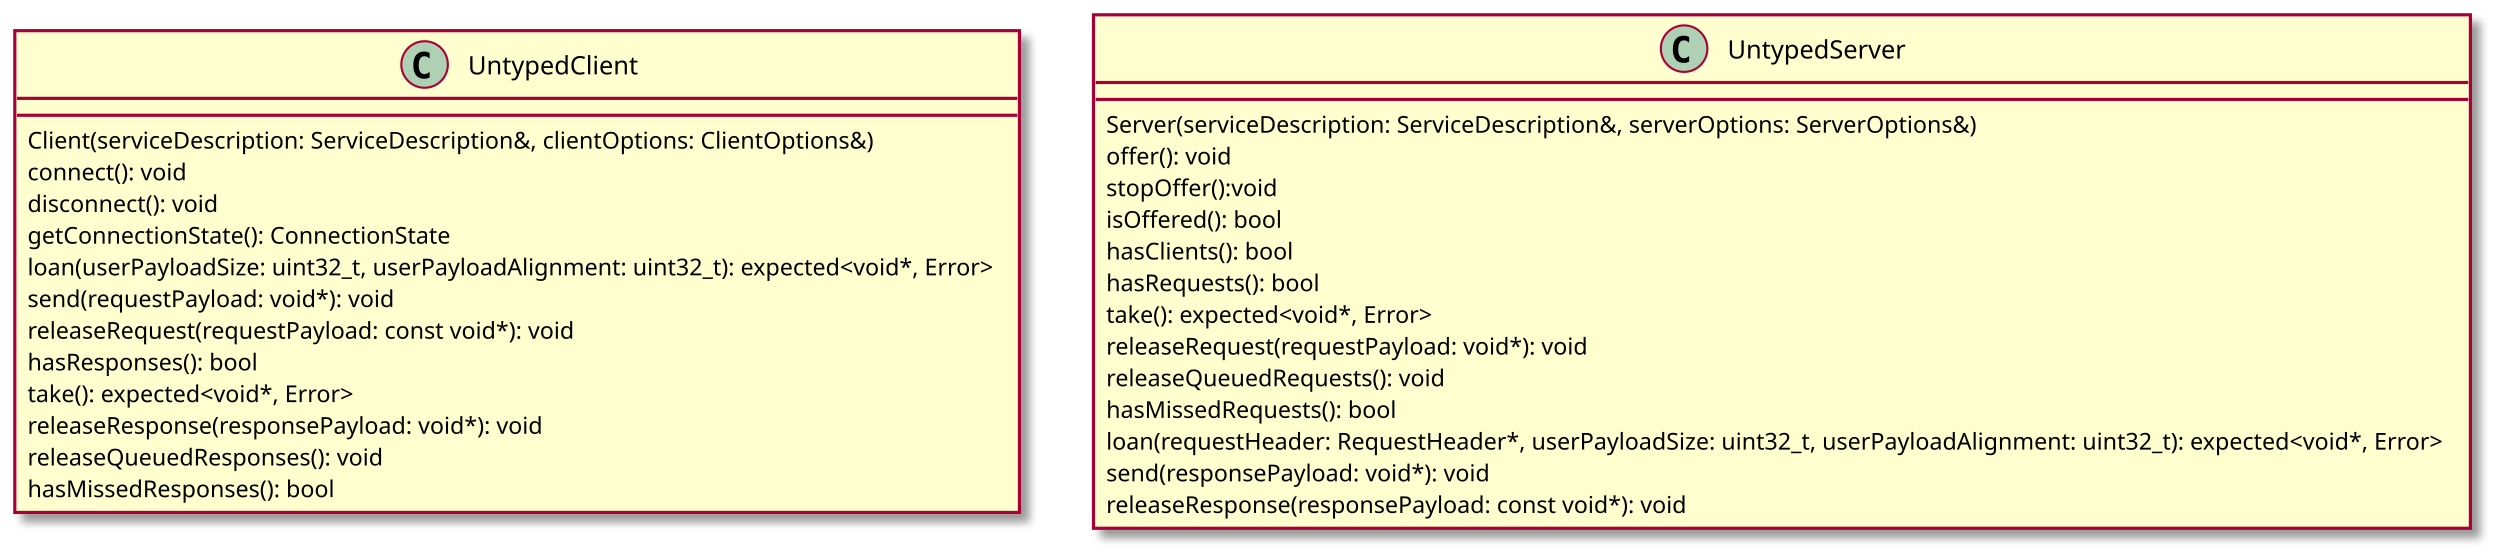
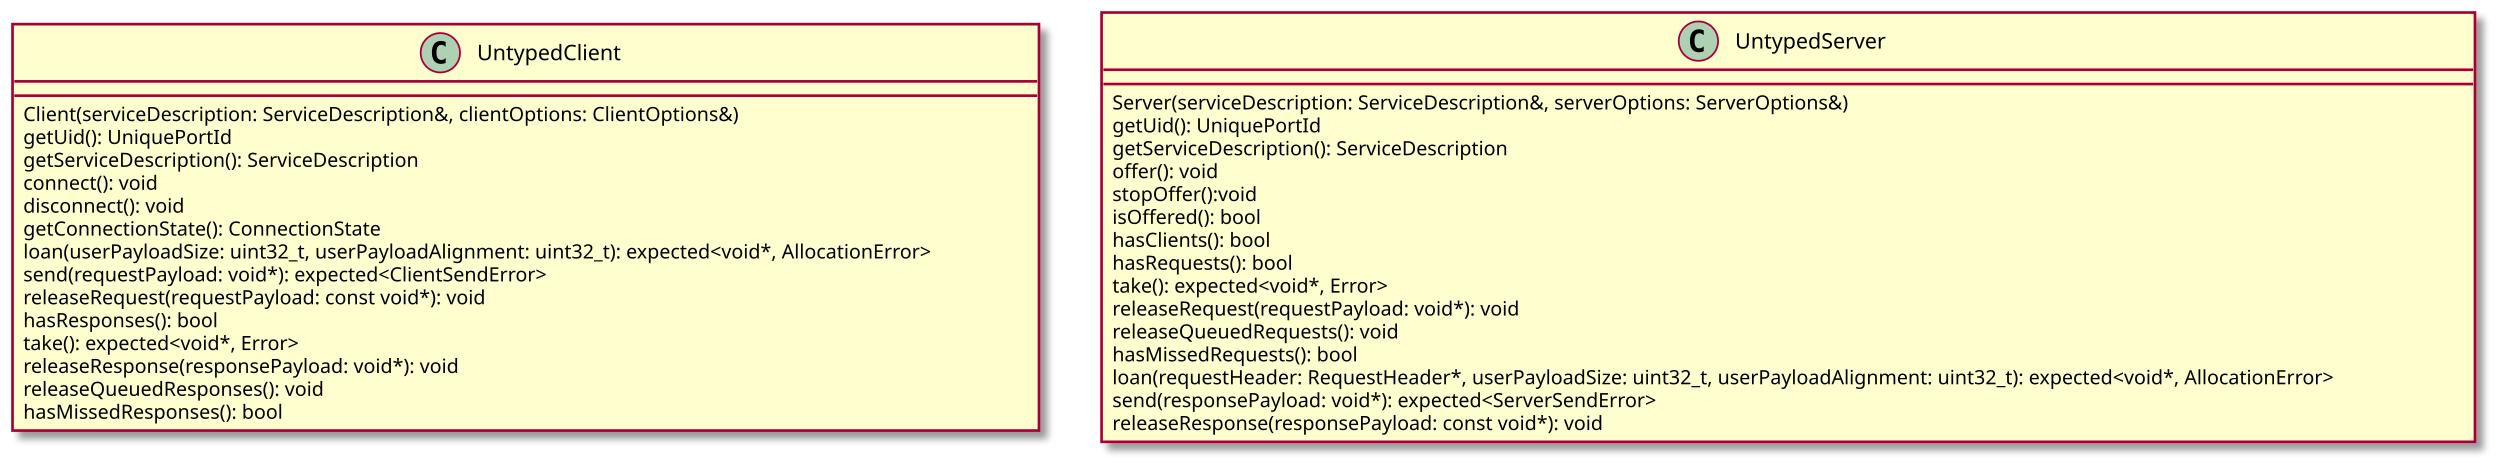
- <svg xmlns="http://www.w3.org/2000/svg" contentScriptType="application/ecmascript" contentStyleType="text/css" height="263px" preserveAspectRatio="none" style="width:1182px;height:263px;background:#EEEBDC;" version="1.1" viewBox="0 0 1182 263" width="1182px" zoomAndPan="magnify">
+ <svg xmlns="http://www.w3.org/2000/svg" contentScriptType="application/ecmascript" contentStyleType="text/css" height="261px" preserveAspectRatio="none" style="width:1398px;height:261px;background:#EEEBDC;" version="1.1" viewBox="0 0 1398 261" width="1398px" zoomAndPan="magnify">
  <defs>
-     <filter height="300%" id="f1h9ct4q06vfy8" width="300%" x="-1" y="-1">
+     <filter height="300%" id="fawo9ch8y08jk" width="300%" x="-1" y="-1">
      <feGaussianBlur result="blurOut" stdDeviation="2.0" />
      <feColorMatrix in="blurOut" result="blurOut2" type="matrix" values="0 0 0 0 0 0 0 0 0 0 0 0 0 0 0 0 0 0 .4 0" />
      <feOffset dx="4.0" dy="4.0" in="blurOut2" result="blurOut3" />
      <feBlend in="SourceGraphic" in2="blurOut3" mode="normal" />
    </filter>
  </defs>
  <g>
-     <rect codeLine="2" fill="#FEFECE" filter="url(#f1h9ct4q06vfy8)" height="227.783" id="UntypedClient" style="stroke:#A80036;stroke-width:1.5;" width="475" x="7" y="14.5" />
-     <ellipse cx="200.75" cy="30.5" fill="#ADD1B2" rx="11" ry="11" style="stroke:#A80036;stroke-width:1.0;" />
-     <path d="M200.547,37.234 Q198.062,37.234 196.734,35.594 Q195.422,33.922 195.422,30.812 Q195.422,27.688 196.734,26.031 Q198.062,24.375 200.547,24.375 Q201.266,24.375 201.922,24.531 Q202.562,24.688 203.125,24.984 L203.125,27.703 Q202.766,27.359 202.469,27.172 Q202.172,26.969 201.906,26.844 Q201.594,26.703 201.281,26.641 Q200.984,26.578 200.672,26.578 Q199.344,26.578 198.656,27.641 Q197.969,28.734 197.969,30.812 Q197.969,32.906 198.656,33.969 Q199.344,35.047 200.672,35.047 Q201.312,35.047 201.906,34.766 Q202.203,34.641 202.484,34.453 Q202.781,34.25 203.125,33.922 L203.125,36.641 Q202.547,36.938 201.906,37.094 Q201.281,37.234 200.547,37.234 Z " fill="#000000" />
-     <text fill="#000000" font-family="sans-serif" font-size="12" lengthAdjust="spacing" textLength="79" x="221.25" y="35.156">UntypedClient</text>
-     <line style="stroke:#A80036;stroke-width:1.5;" x1="8" x2="481" y1="46.5" y2="46.5" />
-     <line style="stroke:#A80036;stroke-width:1.5;" x1="8" x2="481" y1="54.5" y2="54.5" />
-     <text fill="#000000" font-family="sans-serif" font-size="11" lengthAdjust="spacing" textLength="405" x="13" y="70.259">Client(serviceDescription: ServiceDescription&amp;, clientOptions: ClientOptions&amp;)</text>
-     <text fill="#000000" font-family="sans-serif" font-size="11" lengthAdjust="spacing" textLength="76" x="13" y="85.241">connect(): void</text>
-     <text fill="#000000" font-family="sans-serif" font-size="11" lengthAdjust="spacing" textLength="91" x="13" y="100.223">disconnect(): void</text>
-     <text fill="#000000" font-family="sans-serif" font-size="11" lengthAdjust="spacing" textLength="201" x="13" y="115.205">getConnectionState(): ConnectionState</text>
-     <text fill="#000000" font-family="sans-serif" font-size="11" lengthAdjust="spacing" textLength="463" x="13" y="130.186">loan(userPayloadSize: uint32_t, userPayloadAlignment: uint32_t): expected&lt;void*, Error&gt;</text>
-     <text fill="#000000" font-family="sans-serif" font-size="11" lengthAdjust="spacing" textLength="177" x="13" y="145.168">send(requestPayload: void*): void</text>
-     <text fill="#000000" font-family="sans-serif" font-size="11" lengthAdjust="spacing" textLength="262" x="13" y="160.15">releaseRequest(requestPayload: const void*): void</text>
-     <text fill="#000000" font-family="sans-serif" font-size="11" lengthAdjust="spacing" textLength="109" x="13" y="175.132">hasResponses(): bool</text>
-     <text fill="#000000" font-family="sans-serif" font-size="11" lengthAdjust="spacing" textLength="156" x="13" y="190.114">take(): expected&lt;void*, Error&gt;</text>
-     <text fill="#000000" font-family="sans-serif" font-size="11" lengthAdjust="spacing" textLength="247" x="13" y="205.096">releaseResponse(responsePayload: void*): void</text>
-     <text fill="#000000" font-family="sans-serif" font-size="11" lengthAdjust="spacing" textLength="169" x="13" y="220.078">releaseQueuedResponses(): void</text>
-     <text fill="#000000" font-family="sans-serif" font-size="11" lengthAdjust="spacing" textLength="145" x="13" y="235.06">hasMissedResponses(): bool</text>
-     <rect codeLine="17" fill="#FEFECE" filter="url(#f1h9ct4q06vfy8)" height="242.764" id="UntypedServer" style="stroke:#A80036;stroke-width:1.5;" width="651" x="517" y="7" />
-     <ellipse cx="796.25" cy="23" fill="#ADD1B2" rx="11" ry="11" style="stroke:#A80036;stroke-width:1.0;" />
-     <path d="M796.047,29.734 Q793.562,29.734 792.234,28.094 Q790.922,26.422 790.922,23.312 Q790.922,20.188 792.234,18.531 Q793.562,16.875 796.047,16.875 Q796.766,16.875 797.422,17.031 Q798.062,17.188 798.625,17.484 L798.625,20.203 Q798.266,19.859 797.969,19.672 Q797.672,19.469 797.406,19.344 Q797.094,19.203 796.781,19.141 Q796.484,19.078 796.172,19.078 Q794.844,19.078 794.156,20.141 Q793.469,21.234 793.469,23.312 Q793.469,25.406 794.156,26.469 Q794.844,27.547 796.172,27.547 Q796.812,27.547 797.406,27.266 Q797.703,27.141 797.984,26.953 Q798.281,26.75 798.625,26.422 L798.625,29.141 Q798.047,29.438 797.406,29.594 Q796.781,29.734 796.047,29.734 Z " fill="#000000" />
-     <text fill="#000000" font-family="sans-serif" font-size="12" lengthAdjust="spacing" textLength="84" x="816.75" y="27.656">UntypedServer</text>
-     <line style="stroke:#A80036;stroke-width:1.5;" x1="518" x2="1167" y1="39" y2="39" />
-     <line style="stroke:#A80036;stroke-width:1.5;" x1="518" x2="1167" y1="47" y2="47" />
-     <text fill="#000000" font-family="sans-serif" font-size="11" lengthAdjust="spacing" textLength="418" x="523" y="62.759">Server(serviceDescription: ServiceDescription&amp;, serverOptions: ServerOptions&amp;)</text>
-     <text fill="#000000" font-family="sans-serif" font-size="11" lengthAdjust="spacing" textLength="61" x="523" y="77.741">offer(): void</text>
-     <text fill="#000000" font-family="sans-serif" font-size="11" lengthAdjust="spacing" textLength="83" x="523" y="92.723">stopOffer():void</text>
-     <text fill="#000000" font-family="sans-serif" font-size="11" lengthAdjust="spacing" textLength="85" x="523" y="107.705">isOffered(): bool</text>
-     <text fill="#000000" font-family="sans-serif" font-size="11" lengthAdjust="spacing" textLength="89" x="523" y="122.686">hasClients(): bool</text>
-     <text fill="#000000" font-family="sans-serif" font-size="11" lengthAdjust="spacing" textLength="101" x="523" y="137.668">hasRequests(): bool</text>
-     <text fill="#000000" font-family="sans-serif" font-size="11" lengthAdjust="spacing" textLength="156" x="523" y="152.65">take(): expected&lt;void*, Error&gt;</text>
-     <text fill="#000000" font-family="sans-serif" font-size="11" lengthAdjust="spacing" textLength="231" x="523" y="167.632">releaseRequest(requestPayload: void*): void</text>
-     <text fill="#000000" font-family="sans-serif" font-size="11" lengthAdjust="spacing" textLength="161" x="523" y="182.614">releaseQueuedRequests(): void</text>
-     <text fill="#000000" font-family="sans-serif" font-size="11" lengthAdjust="spacing" textLength="137" x="523" y="197.596">hasMissedRequests(): bool</text>
-     <text fill="#000000" font-family="sans-serif" font-size="11" lengthAdjust="spacing" textLength="639" x="523" y="212.578">loan(requestHeader: RequestHeader*, userPayloadSize: uint32_t, userPayloadAlignment: uint32_t): expected&lt;void*, Error&gt;</text>
-     <text fill="#000000" font-family="sans-serif" font-size="11" lengthAdjust="spacing" textLength="185" x="523" y="227.56">send(responsePayload: void*): void</text>
-     <text fill="#000000" font-family="sans-serif" font-size="11" lengthAdjust="spacing" textLength="278" x="523" y="242.542">releaseResponse(responsePayload: const void*): void</text>
+     <rect codeLine="2" fill="#FEFECE" filter="url(#fawo9ch8y08jk)" height="227.266" id="UntypedClient" style="stroke:#A80036;stroke-width:1.5;" width="574" x="7" y="13.5" />
+     <ellipse cx="246.25" cy="29.5" fill="#ADD1B2" rx="11" ry="11" style="stroke:#A80036;stroke-width:1.0;" />
+     <path d="M249.219,35.141 Q248.641,35.438 248,35.578 Q247.359,35.734 246.656,35.734 Q244.156,35.734 242.828,34.094 Q241.516,32.438 241.516,29.312 Q241.516,26.188 242.828,24.531 Q244.156,22.875 246.656,22.875 Q247.359,22.875 248,23.031 Q248.656,23.188 249.219,23.484 L249.219,26.203 Q248.594,25.625 248,25.359 Q247.406,25.078 246.781,25.078 Q245.438,25.078 244.75,26.156 Q244.062,27.219 244.062,29.312 Q244.062,31.406 244.75,32.484 Q245.438,33.547 246.781,33.547 Q247.406,33.547 248,33.281 Q248.594,33 249.219,32.422 L249.219,35.141 Z " fill="#000000" />
+     <text fill="#000000" font-family="sans-serif" font-size="12" lengthAdjust="spacing" textLength="87" x="266.75" y="33.654">UntypedClient</text>
+     <line style="stroke:#A80036;stroke-width:1.5;" x1="8" x2="580" y1="45.5" y2="45.5" />
+     <line style="stroke:#A80036;stroke-width:1.5;" x1="8" x2="580" y1="53.5" y2="53.5" />
+     <text fill="#000000" font-family="sans-serif" font-size="11" lengthAdjust="spacing" textLength="445" x="13" y="67.71">Client(serviceDescription: ServiceDescription&amp;, clientOptions: ClientOptions&amp;)</text>
+     <text fill="#000000" font-family="sans-serif" font-size="11" lengthAdjust="spacing" textLength="124" x="13" y="80.515">getUid(): UniquePortId</text>
+     <text fill="#000000" font-family="sans-serif" font-size="11" lengthAdjust="spacing" textLength="246" x="13" y="93.32">getServiceDescription(): ServiceDescription</text>
+     <text fill="#000000" font-family="sans-serif" font-size="11" lengthAdjust="spacing" textLength="83" x="13" y="106.124">connect(): void</text>
+     <text fill="#000000" font-family="sans-serif" font-size="11" lengthAdjust="spacing" textLength="100" x="13" y="118.929">disconnect(): void</text>
+     <text fill="#000000" font-family="sans-serif" font-size="11" lengthAdjust="spacing" textLength="220" x="13" y="131.734">getConnectionState(): ConnectionState</text>
+     <text fill="#000000" font-family="sans-serif" font-size="11" lengthAdjust="spacing" textLength="562" x="13" y="144.539">loan(userPayloadSize: uint32_t, userPayloadAlignment: uint32_t): expected&lt;void*, AllocationError&gt;</text>
+     <text fill="#000000" font-family="sans-serif" font-size="11" lengthAdjust="spacing" textLength="328" x="13" y="157.343">send(requestPayload: void*): expected&lt;ClientSendError&gt;</text>
+     <text fill="#000000" font-family="sans-serif" font-size="11" lengthAdjust="spacing" textLength="288" x="13" y="170.148">releaseRequest(requestPayload: const void*): void</text>
+     <text fill="#000000" font-family="sans-serif" font-size="11" lengthAdjust="spacing" textLength="124" x="13" y="182.953">hasResponses(): bool</text>
+     <text fill="#000000" font-family="sans-serif" font-size="11" lengthAdjust="spacing" textLength="175" x="13" y="195.757">take(): expected&lt;void*, Error&gt;</text>
+     <text fill="#000000" font-family="sans-serif" font-size="11" lengthAdjust="spacing" textLength="273" x="13" y="208.562">releaseResponse(responsePayload: void*): void</text>
+     <text fill="#000000" font-family="sans-serif" font-size="11" lengthAdjust="spacing" textLength="189" x="13" y="221.367">releaseQueuedResponses(): void</text>
+     <text fill="#000000" font-family="sans-serif" font-size="11" lengthAdjust="spacing" textLength="164" x="13" y="234.171">hasMissedResponses(): bool</text>
+     <rect codeLine="19" fill="#FEFECE" filter="url(#fawo9ch8y08jk)" height="240.07" id="UntypedServer" style="stroke:#A80036;stroke-width:1.5;" width="768" x="616" y="7" />
+     <ellipse cx="949.75" cy="23" fill="#ADD1B2" rx="11" ry="11" style="stroke:#A80036;stroke-width:1.0;" />
+     <path d="M952.719,28.641 Q952.141,28.938 951.5,29.078 Q950.859,29.234 950.156,29.234 Q947.656,29.234 946.328,27.594 Q945.016,25.938 945.016,22.812 Q945.016,19.688 946.328,18.031 Q947.656,16.375 950.156,16.375 Q950.859,16.375 951.5,16.531 Q952.156,16.688 952.719,16.984 L952.719,19.703 Q952.094,19.125 951.5,18.859 Q950.906,18.578 950.281,18.578 Q948.938,18.578 948.25,19.656 Q947.562,20.719 947.562,22.812 Q947.562,24.906 948.25,25.984 Q948.938,27.047 950.281,27.047 Q950.906,27.047 951.5,26.781 Q952.094,26.5 952.719,25.922 L952.719,28.641 Z " fill="#000000" />
+     <text fill="#000000" font-family="sans-serif" font-size="12" lengthAdjust="spacing" textLength="92" x="970.25" y="27.154">UntypedServer</text>
+     <line style="stroke:#A80036;stroke-width:1.5;" x1="617" x2="1383" y1="39" y2="39" />
+     <line style="stroke:#A80036;stroke-width:1.5;" x1="617" x2="1383" y1="47" y2="47" />
+     <text fill="#000000" font-family="sans-serif" font-size="11" lengthAdjust="spacing" textLength="464" x="622" y="61.21">Server(serviceDescription: ServiceDescription&amp;, serverOptions: ServerOptions&amp;)</text>
+     <text fill="#000000" font-family="sans-serif" font-size="11" lengthAdjust="spacing" textLength="124" x="622" y="74.015">getUid(): UniquePortId</text>
+     <text fill="#000000" font-family="sans-serif" font-size="11" lengthAdjust="spacing" textLength="246" x="622" y="86.82">getServiceDescription(): ServiceDescription</text>
+     <text fill="#000000" font-family="sans-serif" font-size="11" lengthAdjust="spacing" textLength="66" x="622" y="99.624">offer(): void</text>
+     <text fill="#000000" font-family="sans-serif" font-size="11" lengthAdjust="spacing" textLength="89" x="622" y="112.429">stopOffer():void</text>
+     <text fill="#000000" font-family="sans-serif" font-size="11" lengthAdjust="spacing" textLength="93" x="622" y="125.234">isOffered(): bool</text>
+     <text fill="#000000" font-family="sans-serif" font-size="11" lengthAdjust="spacing" textLength="100" x="622" y="138.039">hasClients(): bool</text>
+     <text fill="#000000" font-family="sans-serif" font-size="11" lengthAdjust="spacing" textLength="114" x="622" y="150.843">hasRequests(): bool</text>
+     <text fill="#000000" font-family="sans-serif" font-size="11" lengthAdjust="spacing" textLength="175" x="622" y="163.648">take(): expected&lt;void*, Error&gt;</text>
+     <text fill="#000000" font-family="sans-serif" font-size="11" lengthAdjust="spacing" textLength="253" x="622" y="176.453">releaseRequest(requestPayload: void*): void</text>
+     <text fill="#000000" font-family="sans-serif" font-size="11" lengthAdjust="spacing" textLength="179" x="622" y="189.257">releaseQueuedRequests(): void</text>
+     <text fill="#000000" font-family="sans-serif" font-size="11" lengthAdjust="spacing" textLength="154" x="622" y="202.062">hasMissedRequests(): bool</text>
+     <text fill="#000000" font-family="sans-serif" font-size="11" lengthAdjust="spacing" textLength="756" x="622" y="214.867">loan(requestHeader: RequestHeader*, userPayloadSize: uint32_t, userPayloadAlignment: uint32_t): expected&lt;void*, AllocationError&gt;</text>
+     <text fill="#000000" font-family="sans-serif" font-size="11" lengthAdjust="spacing" textLength="344" x="622" y="227.671">send(responsePayload: void*): expected&lt;ServerSendError&gt;</text>
+     <text fill="#000000" font-family="sans-serif" font-size="11" lengthAdjust="spacing" textLength="308" x="622" y="240.476">releaseResponse(responsePayload: const void*): void</text>
  </g>
</svg>
